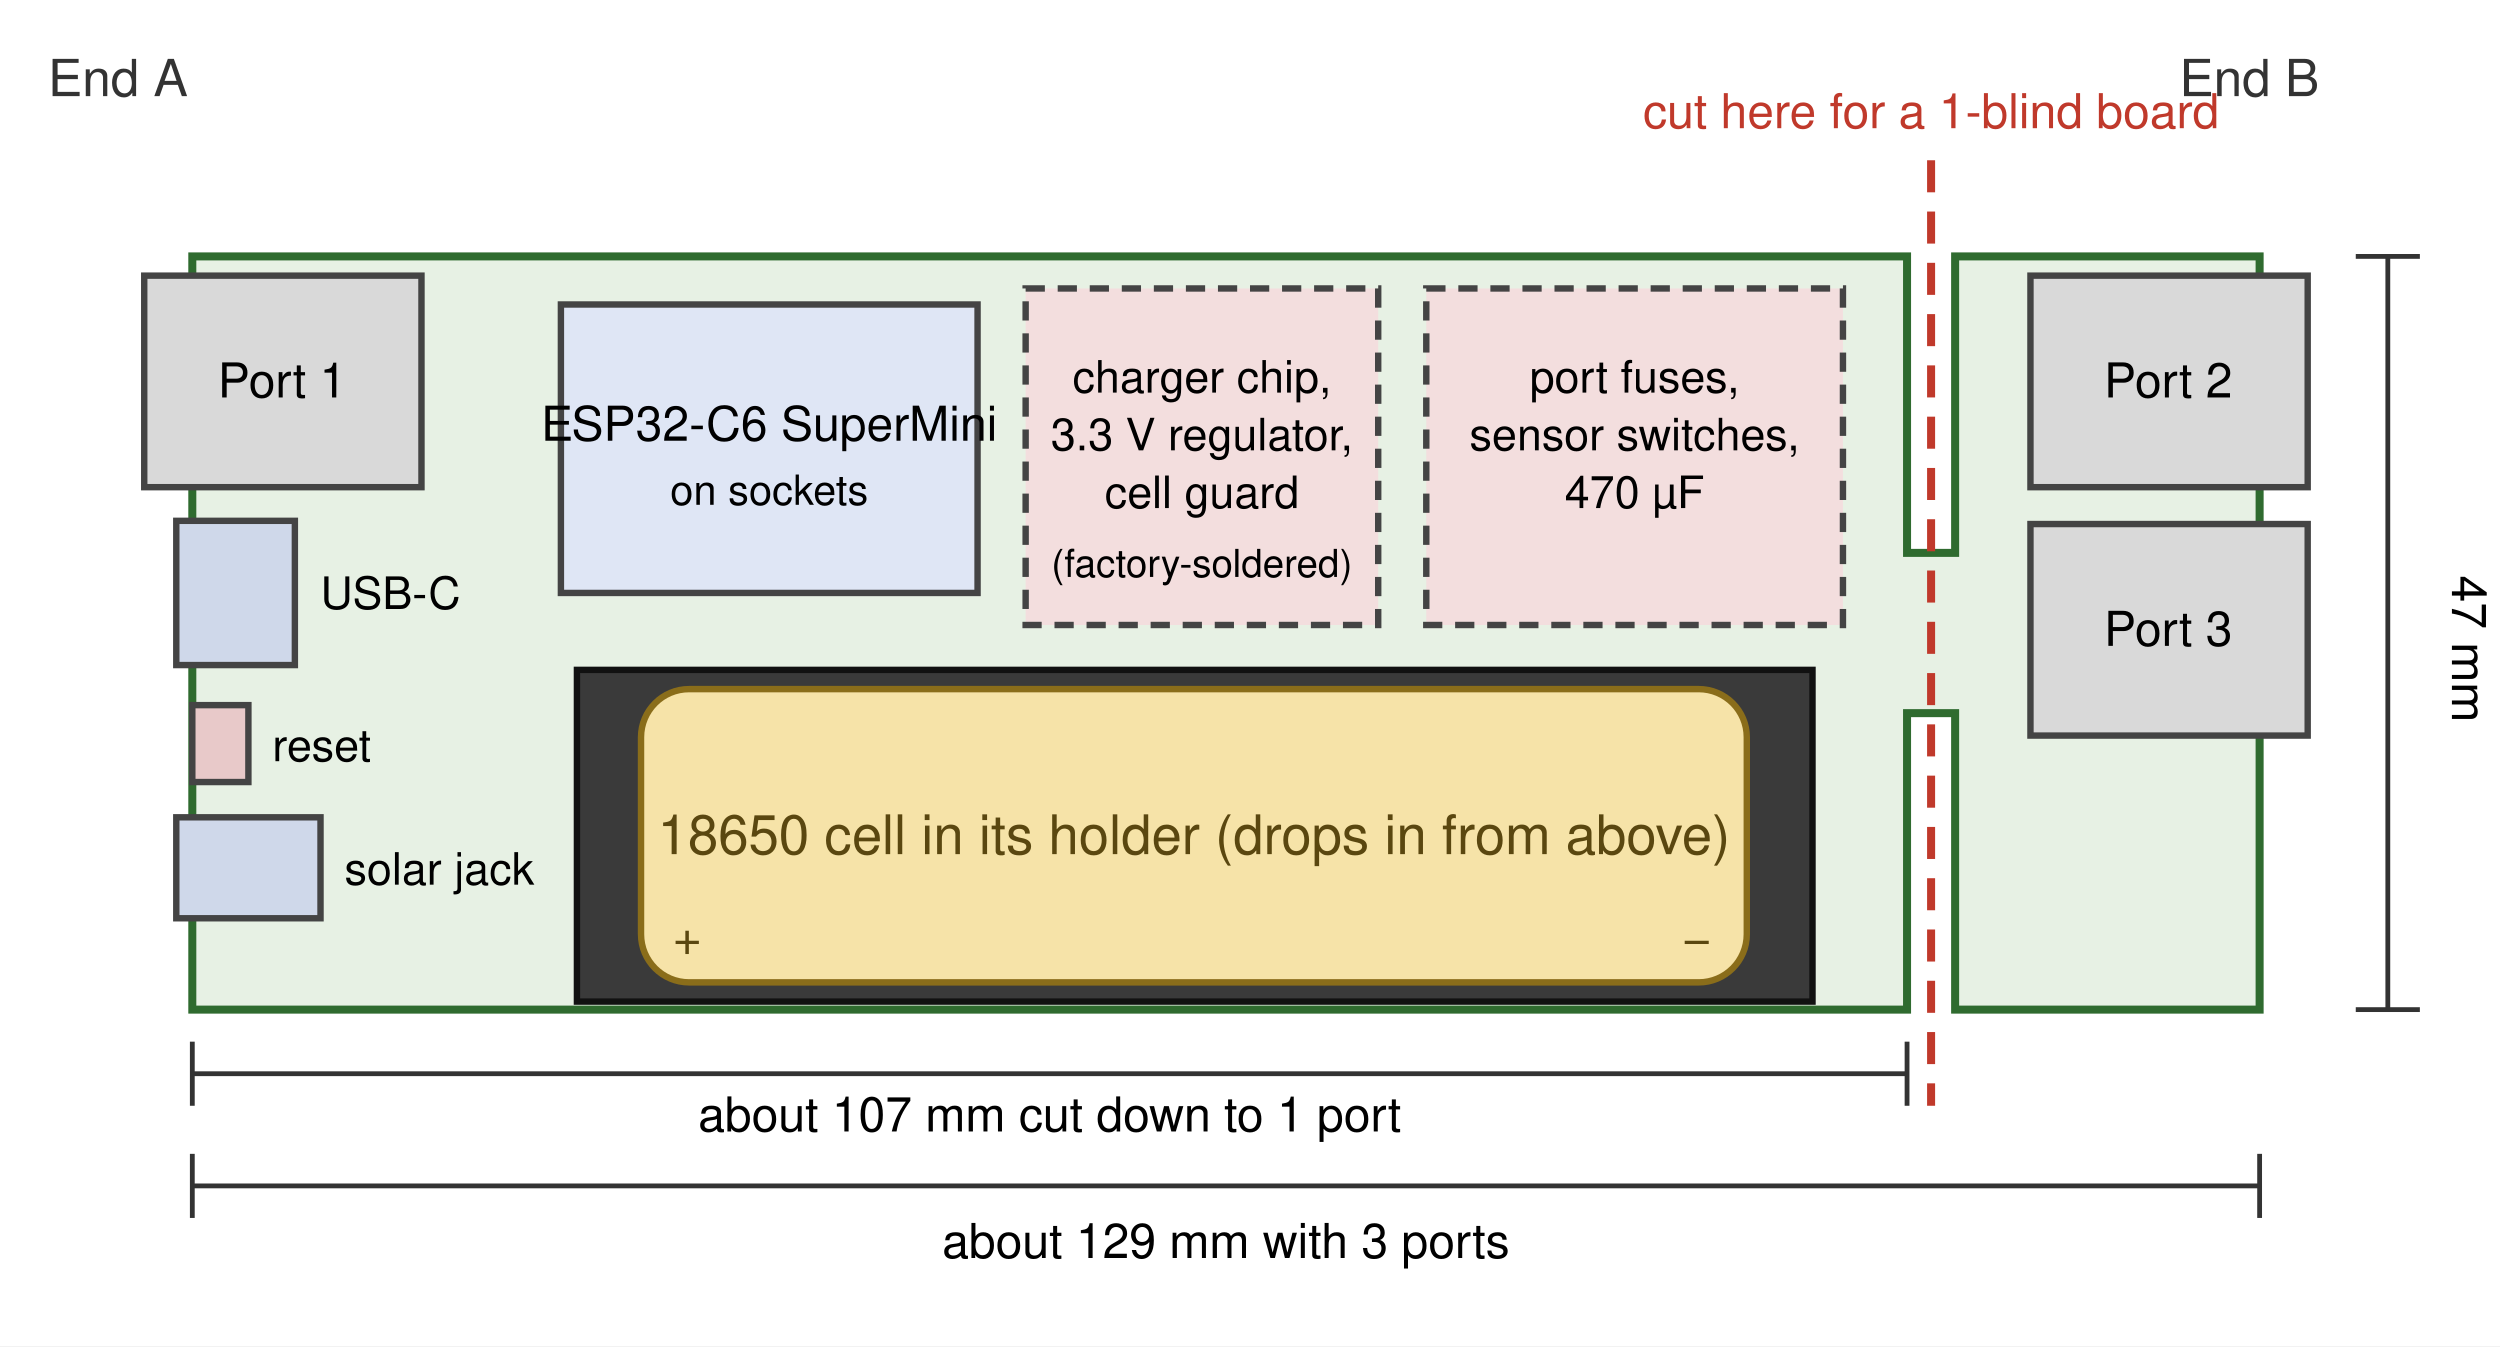
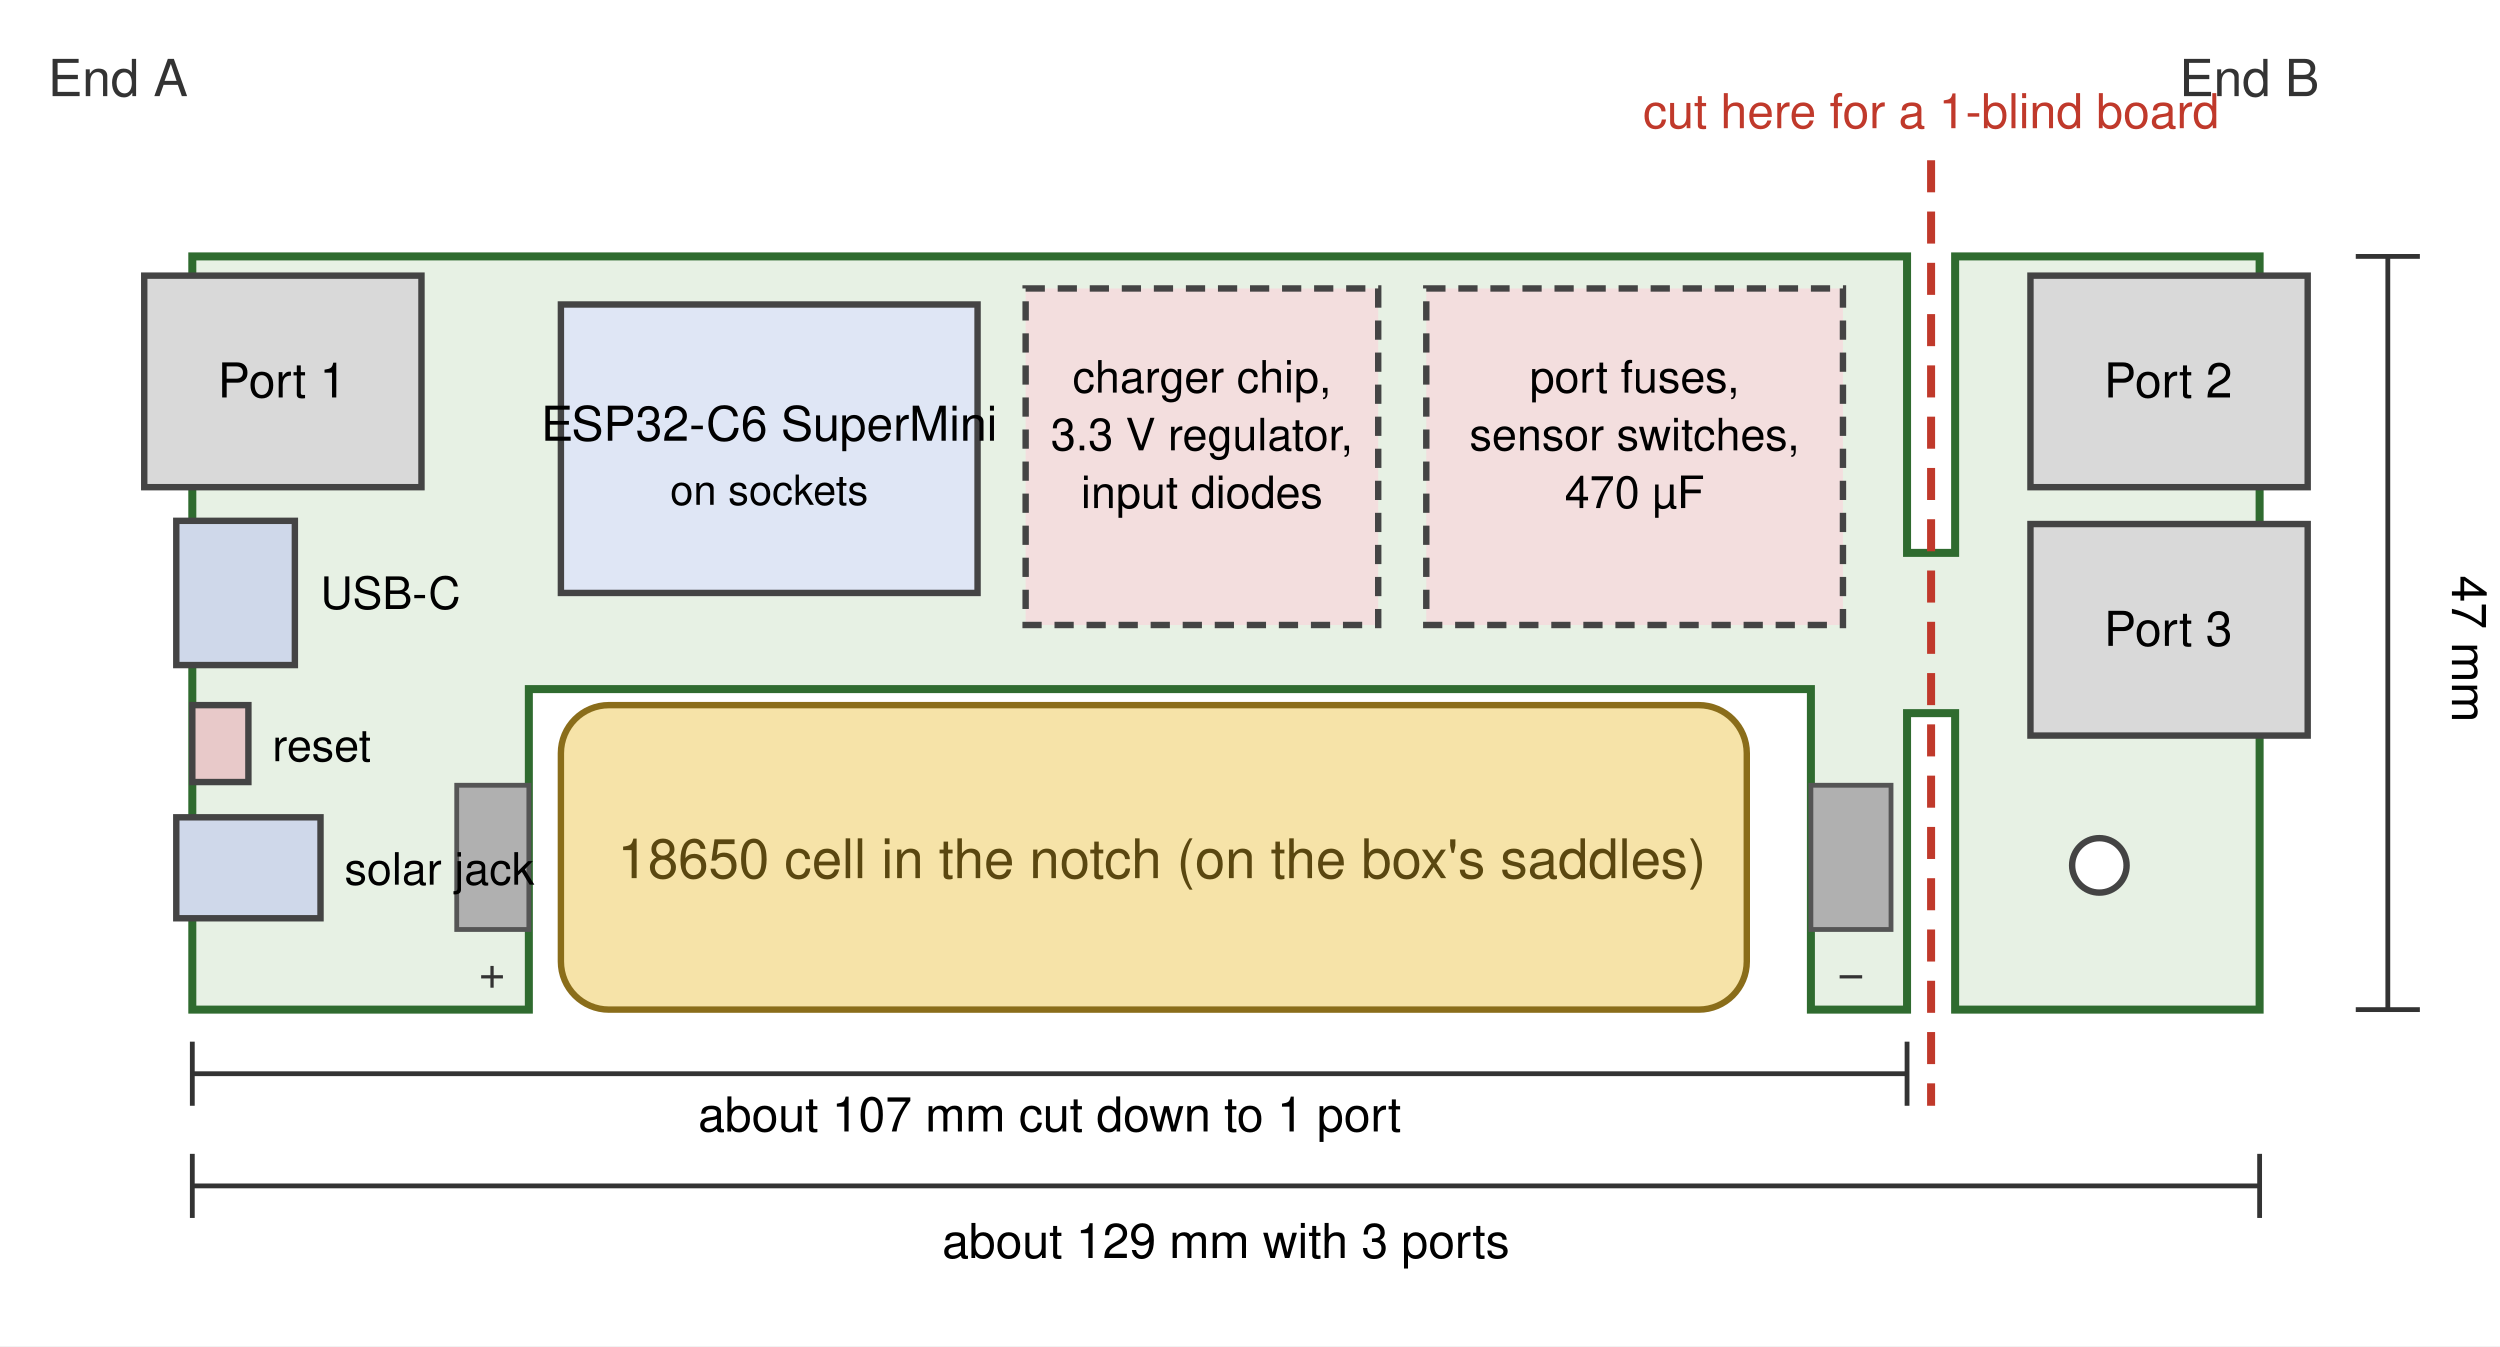
<svg xmlns="http://www.w3.org/2000/svg" viewBox="-12 -16 156 84" width="1248" height="672" font-family="Helvetica, Arial, sans-serif">
  <rect x="-12" y="-16" width="156" height="84" fill="#ffffff" />
-   <path d="M0,0 H107 V18.5 H110 V0 H129 V47 H110 V28.5 H107 V47 H0 Z" fill="#e7f1e4" stroke="#2f6b2f" stroke-width="0.5" />
-   <rect x="24" y="25.8" width="77.1" height="20.7" fill="#3a3a3a" stroke="#111" stroke-width="0.4" />
-   <rect x="28" y="27" width="69" height="18.3" rx="3" fill="#f6e3a8" stroke="#8a6d1a" stroke-width="0.4" />
-   <text x="62.5" y="37.3" font-size="3.4" text-anchor="middle" fill="#5a4710">18650 cell in its holder (drops in from above)</text>
-   <text x="30" y="43.5" font-size="3" fill="#5a4710">+</text>
-   <text x="93" y="43.5" font-size="3" fill="#5a4710">−</text>
+   <path d="M0,0 H107 V18.5 H110 V0 H129 V47 H110 V28.5 H107 V47 H101 V27 H21 V47 H0 Z" fill="#e7f1e4" stroke="#2f6b2f" stroke-width="0.5" />
+   <rect x="23" y="28" width="74" height="19" rx="3" fill="#f6e3a8" stroke="#8a6d1a" stroke-width="0.4" />
+   <text x="60.5" y="38.8" font-size="3.4" text-anchor="middle" fill="#5a4710">18650 cell in the notch (on the box's saddles)</text>
+   <rect x="16.5" y="33" width="4.5" height="9" fill="#b0b0b0" stroke="#555" stroke-width="0.3" />
+   <rect x="101" y="33" width="5" height="9" fill="#b0b0b0" stroke="#555" stroke-width="0.3" />
+   <text x="18.7" y="45.6" font-size="2.8" text-anchor="middle" fill="#333">+</text>
+   <text x="103.5" y="45.6" font-size="2.8" text-anchor="middle" fill="#333">−</text>
+   <circle cx="119" cy="38" r="1.7" fill="#fff" stroke="#444" stroke-width="0.4" />
  <rect x="-3" y="1.2" width="17.3" height="13.2" fill="#d9d9d9" stroke="#444" stroke-width="0.4" />
  <text x="5.6" y="8.8" font-size="3" text-anchor="middle">Port 1</text>
  <rect x="-1" y="16.5" width="7.4" height="9" fill="#cfd8ea" stroke="#444" stroke-width="0.4" />
  <text x="8" y="22" font-size="2.8">USB-C</text>
  <rect x="0" y="28" width="3.5" height="4.8" fill="#e8c9c9" stroke="#444" stroke-width="0.4" />
  <text x="5" y="31.5" font-size="2.8">reset</text>
  <rect x="-1" y="35" width="9" height="6.3" fill="#cfd8ea" stroke="#444" stroke-width="0.4" />
  <text x="9.5" y="39.2" font-size="2.8">solar jack</text>
  <rect x="23" y="3" width="26" height="18" fill="#dfe6f5" stroke="#444" stroke-width="0.4" />
  <text x="36" y="11.5" font-size="3" text-anchor="middle">ESP32-C6 SuperMini</text>
  <text x="36" y="15.5" font-size="2.6" text-anchor="middle">on sockets</text>
  <rect x="52" y="2" width="22" height="21" fill="#f3dede" stroke="#444" stroke-width="0.4" stroke-dasharray="1.2 0.8" />
  <text x="63" y="8.5" font-size="2.8" text-anchor="middle">charger chip,</text>
  <text x="63" y="12.1" font-size="2.8" text-anchor="middle">3.3 V regulator,</text>
-   <text x="63" y="15.7" font-size="2.8" text-anchor="middle">cell guard</text>
-   <text x="63" y="20" font-size="2.4" text-anchor="middle">(factory-soldered)</text>
+   <text x="63" y="15.7" font-size="2.8" text-anchor="middle">input diodes</text>
+   <text x="63" y="20" font-size="2.4" text-anchor="middle" />
  <rect x="77" y="2" width="26" height="21" fill="#f3dede" stroke="#444" stroke-width="0.4" stroke-dasharray="1.2 0.8" />
  <text x="90" y="8.5" font-size="2.8" text-anchor="middle">port fuses,</text>
  <text x="90" y="12.1" font-size="2.8" text-anchor="middle">sensor switches,</text>
  <text x="90" y="15.7" font-size="2.8" text-anchor="middle">470 µF</text>
  <rect x="114.7" y="1.2" width="17.3" height="13.2" fill="#d9d9d9" stroke="#444" stroke-width="0.4" />
  <text x="123.3" y="8.8" font-size="3" text-anchor="middle">Port 2</text>
  <rect x="114.7" y="16.7" width="17.3" height="13.2" fill="#d9d9d9" stroke="#444" stroke-width="0.4" />
  <text x="123.3" y="24.3" font-size="3" text-anchor="middle">Port 3</text>
  <line x1="108.5" y1="-6" x2="108.5" y2="53" stroke="#c0392b" stroke-width="0.5" stroke-dasharray="2 1.2" />
  <text x="108.5" y="-8" font-size="3" text-anchor="middle" fill="#c0392b">cut here for a 1-blind board</text>
  <line x1="0" y1="51" x2="107" y2="51" stroke="#333" stroke-width="0.3" />
  <line x1="0" y1="49" x2="0" y2="53" stroke="#333" stroke-width="0.3" />
  <line x1="107" y1="49" x2="107" y2="53" stroke="#333" stroke-width="0.3" />
  <text x="53.5" y="54.6" font-size="3" text-anchor="middle">about 107 mm cut down to 1 port</text>
  <line x1="0" y1="58" x2="129" y2="58" stroke="#333" stroke-width="0.3" />
  <line x1="0" y1="56" x2="0" y2="60" stroke="#333" stroke-width="0.3" />
  <line x1="129" y1="56" x2="129" y2="60" stroke="#333" stroke-width="0.3" />
  <text x="64.5" y="62.5" font-size="3" text-anchor="middle">about 129 mm with 3 ports</text>
  <line x1="137" y1="0" x2="137" y2="47" stroke="#333" stroke-width="0.3" />
  <line x1="135" y1="0" x2="139" y2="0" stroke="#333" stroke-width="0.3" />
  <line x1="135" y1="47" x2="139" y2="47" stroke="#333" stroke-width="0.3" />
  <text x="141" y="24.5" font-size="3" transform="rotate(90 141 24.5)" text-anchor="middle">47 mm</text>
  <text x="-9" y="-10" font-size="3.2" fill="#333">End A</text>
  <text x="124" y="-10" font-size="3.2" fill="#333">End B</text>
</svg>
